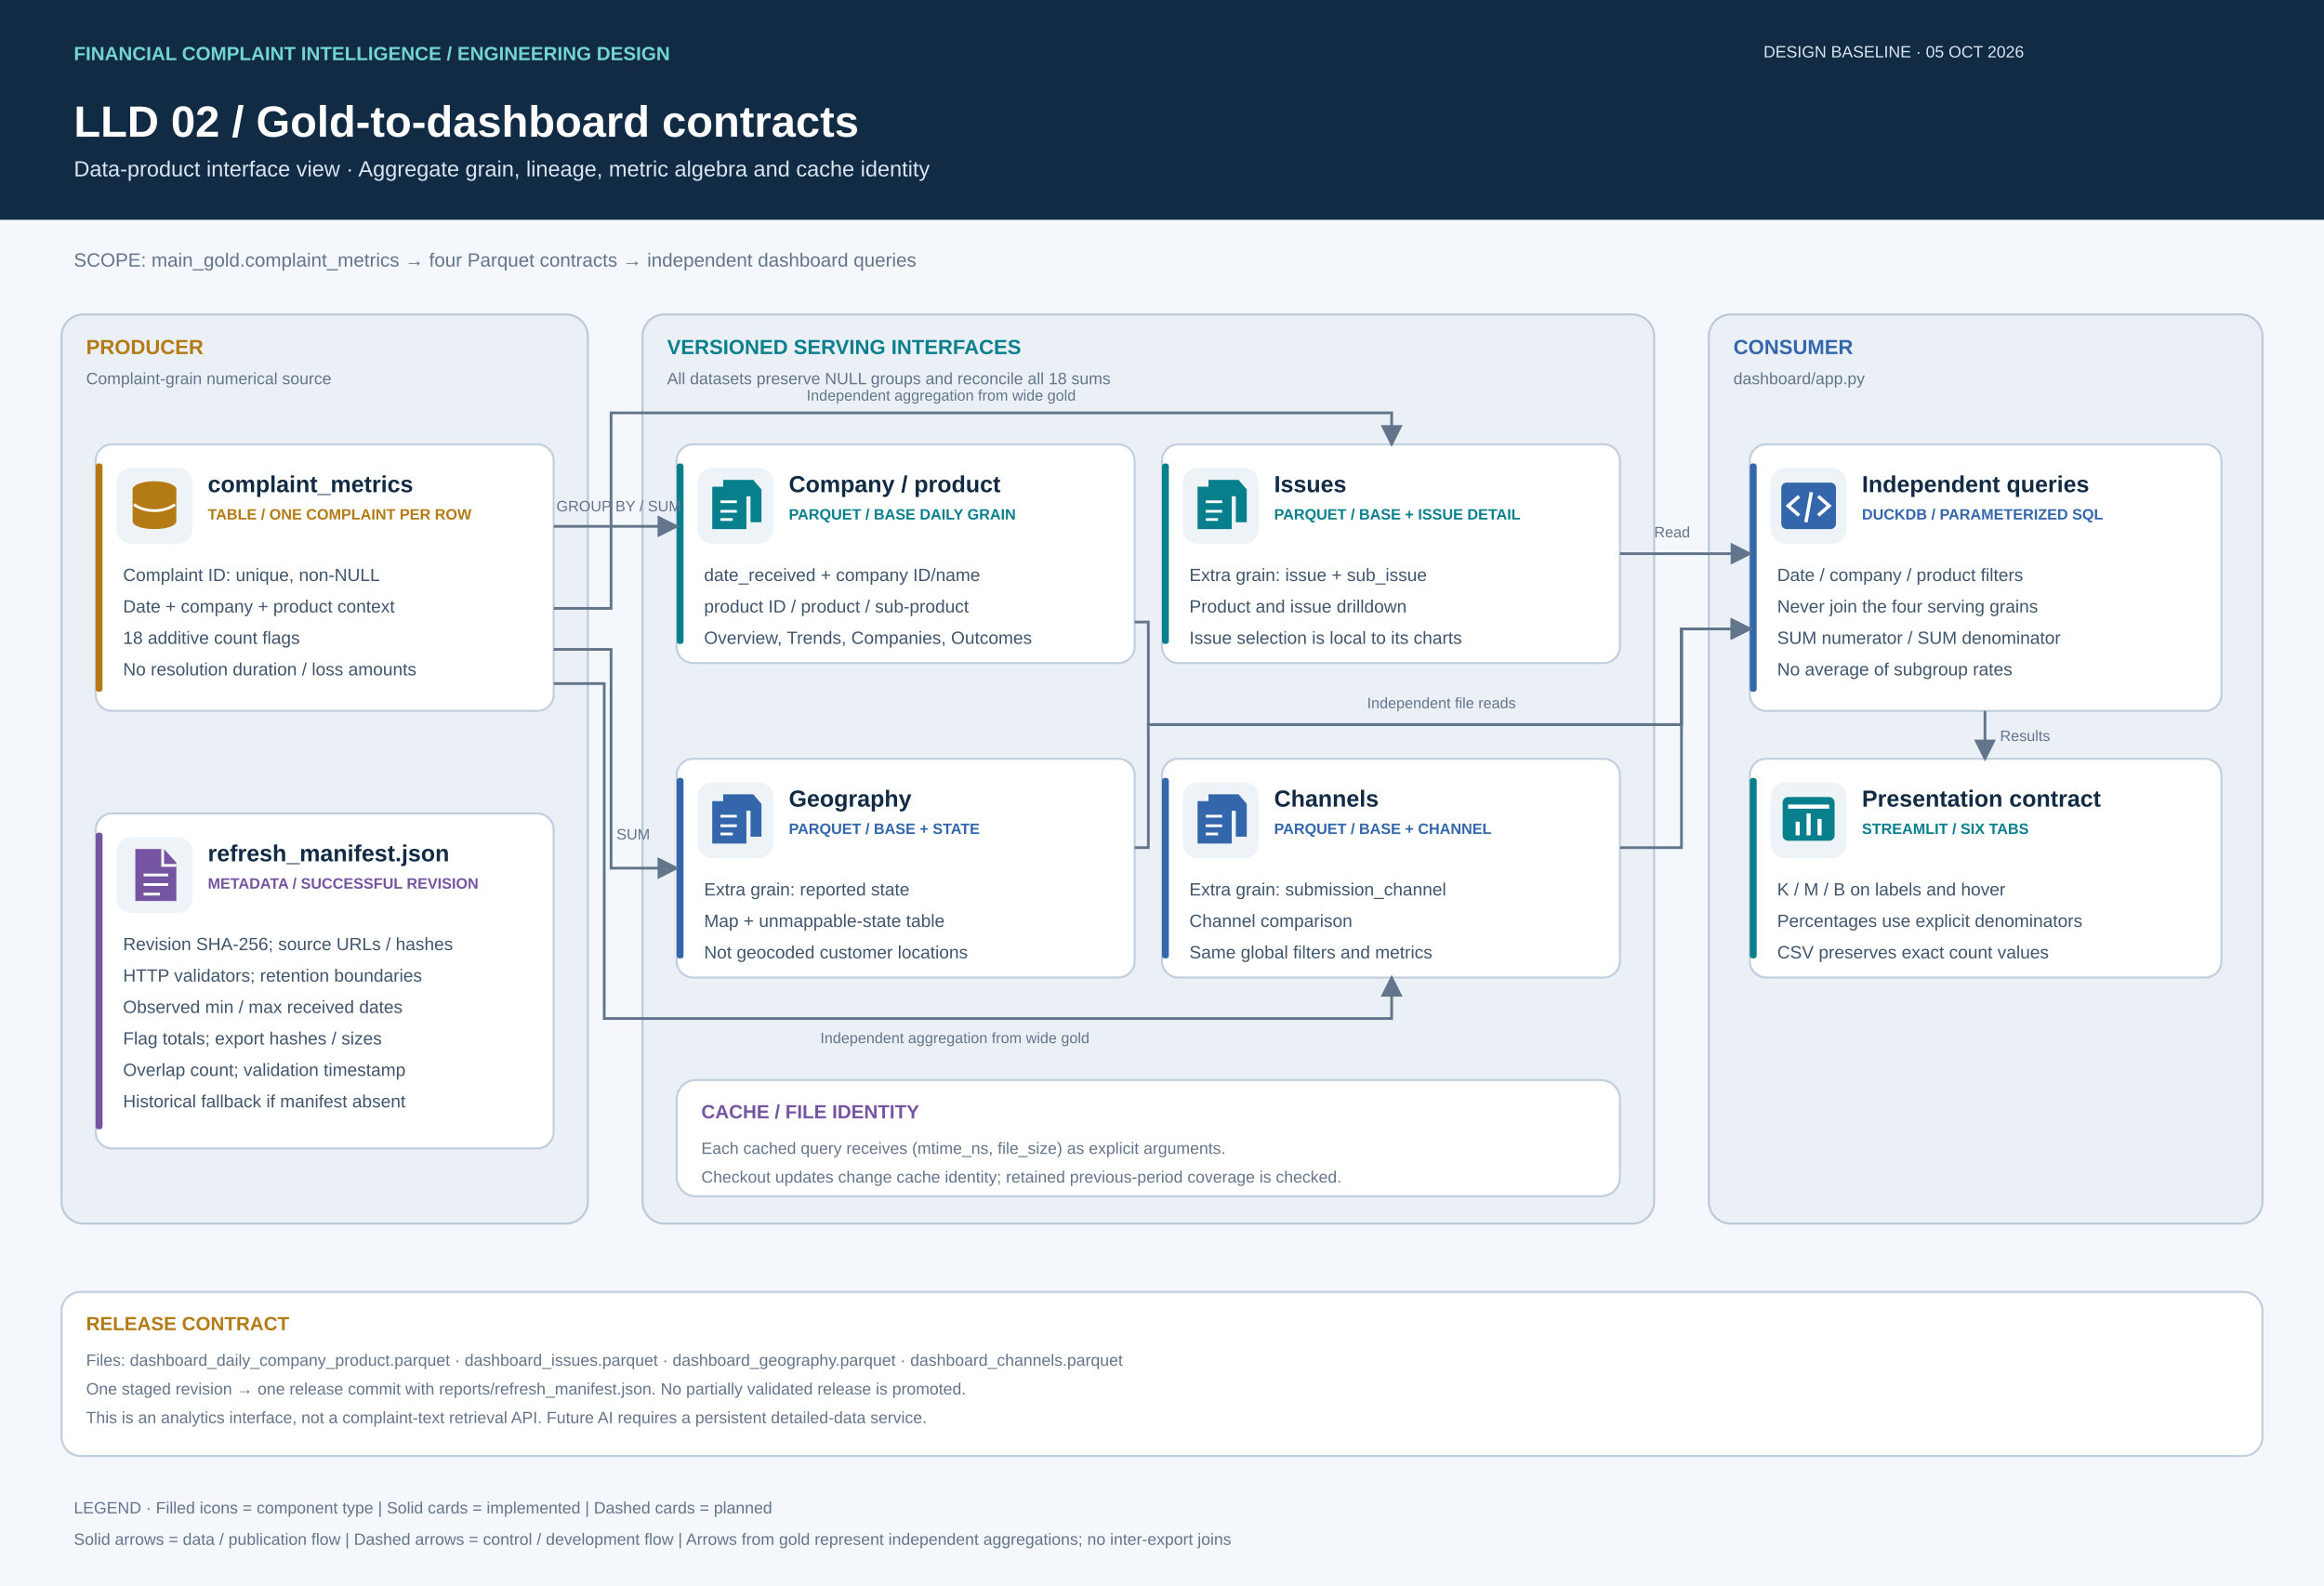
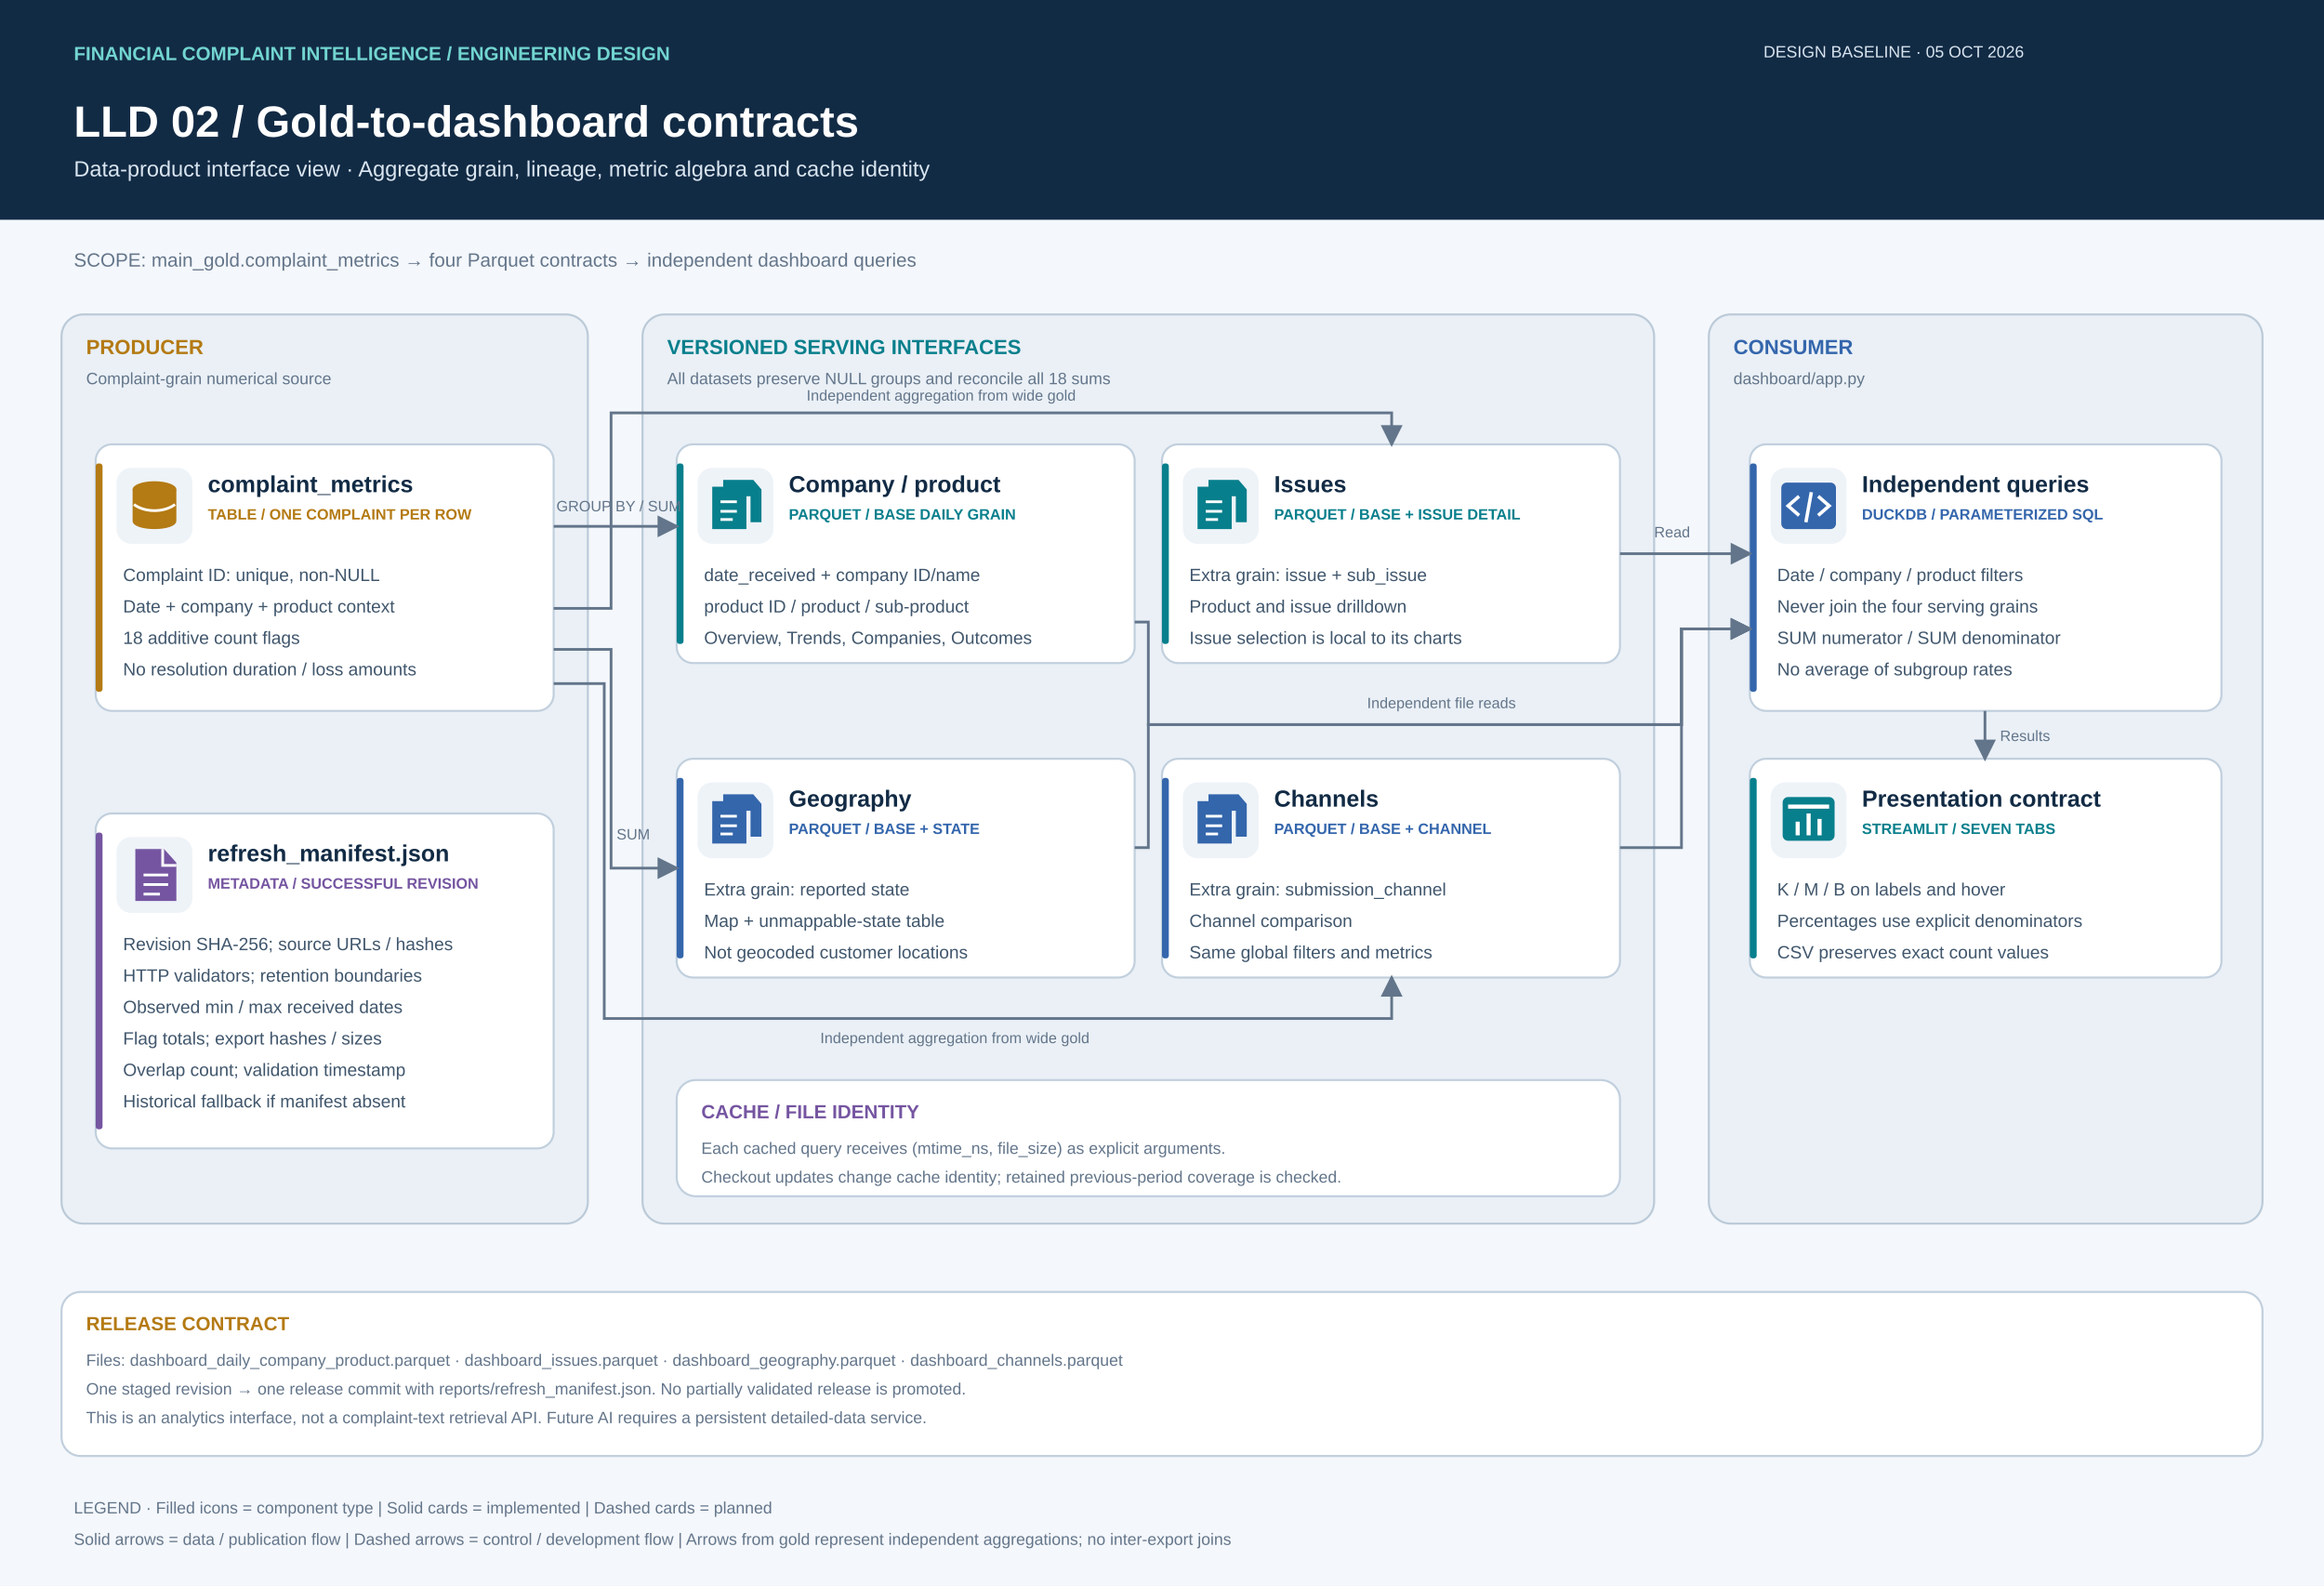
<svg xmlns="http://www.w3.org/2000/svg" width="1700" height="1160" viewBox="0 0 1700 1160" role="img">
  <defs>
    <marker id="arrow" markerWidth="8" markerHeight="8" refX="7" refY="4" orient="auto-start-reverse">
      <path d="M0 0 8 4 0 8z" fill="#63758A" />
    </marker>
  </defs>
  <rect width="1700" height="1160" fill="#F4F7FB" />
  <rect x="0" y="0" width="1700" height="160" rx="0" fill="#122B45" stroke="#122B45" stroke-width="1.5" />
  <text x="54" y="44" font-family="Arial, sans-serif" font-size="14" fill="#72D5D0" font-weight="700">FINANCIAL COMPLAINT INTELLIGENCE  /  ENGINEERING DESIGN</text>
  <text x="54" y="100" font-family="Arial, sans-serif" font-size="32" fill="#FFFFFF" font-weight="700">LLD 02  /  Gold-to-dashboard contracts</text>
  <text x="54" y="129" font-family="Arial, sans-serif" font-size="16" fill="#D9E5F0" font-weight="400">Data-product interface view · Aggregate grain, lineage, metric algebra and cache identity</text>
  <text x="1290" y="42" font-family="Arial, sans-serif" font-size="12" fill="#D9E5F0" font-weight="400">DESIGN BASELINE  ·  05 OCT 2026</text>
  <text x="54" y="195" font-family="Arial, sans-serif" font-size="14" fill="#63758A" font-weight="400">SCOPE: main_gold.complaint_metrics → four Parquet contracts → independent dashboard queries</text>
  <rect x="45" y="230" width="385" height="665" rx="16" fill="#EAF0F6" stroke="#BBCAD8" stroke-width="1.5" />
  <text x="63" y="259" font-family="Arial, sans-serif" font-size="15" fill="#B47A13" font-weight="700">PRODUCER</text>
  <text x="63" y="281" font-family="Arial, sans-serif" font-size="12" fill="#63758A" font-weight="400">Complaint-grain numerical source</text>
  <rect x="470" y="230" width="740" height="665" rx="16" fill="#EAF0F6" stroke="#BBCAD8" stroke-width="1.5" />
  <text x="488" y="259" font-family="Arial, sans-serif" font-size="15" fill="#087F8C" font-weight="700">VERSIONED SERVING INTERFACES</text>
  <text x="488" y="281" font-family="Arial, sans-serif" font-size="12" fill="#63758A" font-weight="400">All datasets preserve NULL groups and reconcile all 18 sums</text>
  <rect x="1250" y="230" width="405" height="665" rx="16" fill="#EAF0F6" stroke="#BBCAD8" stroke-width="1.5" />
  <text x="1268" y="259" font-family="Arial, sans-serif" font-size="15" fill="#3466AC" font-weight="700">CONSUMER</text>
  <text x="1268" y="281" font-family="Arial, sans-serif" font-size="12" fill="#63758A" font-weight="400">dashboard/app.py</text>
  <rect x="70" y="325" width="335" height="195" rx="12" fill="#FFFFFF" stroke="#C1CFDD" stroke-width="1.5" />
  <rect x="70" y="339" width="5" height="167" rx="2" fill="#B47A13" />
  <rect x="86" y="343" width="54" height="54" rx="10" fill="#EEF3F8" stroke="#EEF3F8" stroke-width="1.5" />
  <g transform="translate(91,348)">
    <svg width="44" height="44" viewBox="0 0 44 44">
      <g fill="#B47A13" color="#B47A13">
        <ellipse cx="22" cy="10" rx="16" ry="6" />
        <path d="M6 10v23c0 8 32 8 32 0V10c-8 7-24 7-32 0z" />
        <path d="M7 21c8 6 22 6 30 0" fill="none" stroke="white" stroke-width="2" />
      </g>
    </svg>
  </g>
  <text x="152" y="360" font-family="Arial, sans-serif" font-size="17" fill="#122B45" font-weight="700">complaint_metrics</text>
  <text x="152" y="380" font-family="Arial, sans-serif" font-size="11" fill="#B47A13" font-weight="700">TABLE / ONE COMPLAINT PER ROW</text>
  <text x="90" y="425" font-family="Arial, sans-serif" font-size="13" fill="#40566C" font-weight="400">Complaint ID: unique, non-NULL</text>
  <text x="90" y="448" font-family="Arial, sans-serif" font-size="13" fill="#40566C" font-weight="400">Date + company + product context</text>
  <text x="90" y="471" font-family="Arial, sans-serif" font-size="13" fill="#40566C" font-weight="400">18 additive count flags</text>
  <text x="90" y="494" font-family="Arial, sans-serif" font-size="13" fill="#40566C" font-weight="400">No resolution duration / loss amounts</text>
  <rect x="495" y="325" width="335" height="160" rx="12" fill="#FFFFFF" stroke="#C1CFDD" stroke-width="1.5" />
  <rect x="495" y="339" width="5" height="132" rx="2" fill="#087F8C" />
  <rect x="511" y="343" width="54" height="54" rx="10" fill="#EEF3F8" stroke="#EEF3F8" stroke-width="1.5" />
  <g transform="translate(516,348)">
    <svg width="44" height="44" viewBox="0 0 44 44">
      <g fill="#087F8C" color="#087F8C">
        <path d="M5 8h25v31H5z" />
        <path d="M13 3h22l6 7v24h-8V15H13z" />
        <path d="M11 19h12m-12 7h12m-12 6h9" fill="none" stroke="white" stroke-width="2" />
      </g>
    </svg>
  </g>
  <text x="577" y="360" font-family="Arial, sans-serif" font-size="17" fill="#122B45" font-weight="700">Company / product</text>
  <text x="577" y="380" font-family="Arial, sans-serif" font-size="11" fill="#087F8C" font-weight="700">PARQUET / BASE DAILY GRAIN</text>
  <text x="515" y="425" font-family="Arial, sans-serif" font-size="13" fill="#40566C" font-weight="400">date_received + company ID/name</text>
  <text x="515" y="448" font-family="Arial, sans-serif" font-size="13" fill="#40566C" font-weight="400">product ID / product / sub-product</text>
  <text x="515" y="471" font-family="Arial, sans-serif" font-size="13" fill="#40566C" font-weight="400">Overview, Trends, Companies, Outcomes</text>
  <rect x="850" y="325" width="335" height="160" rx="12" fill="#FFFFFF" stroke="#C1CFDD" stroke-width="1.5" />
  <rect x="850" y="339" width="5" height="132" rx="2" fill="#087F8C" />
  <rect x="866" y="343" width="54" height="54" rx="10" fill="#EEF3F8" stroke="#EEF3F8" stroke-width="1.5" />
  <g transform="translate(871,348)">
    <svg width="44" height="44" viewBox="0 0 44 44">
      <g fill="#087F8C" color="#087F8C">
        <path d="M5 8h25v31H5z" />
        <path d="M13 3h22l6 7v24h-8V15H13z" />
        <path d="M11 19h12m-12 7h12m-12 6h9" fill="none" stroke="white" stroke-width="2" />
      </g>
    </svg>
  </g>
  <text x="932" y="360" font-family="Arial, sans-serif" font-size="17" fill="#122B45" font-weight="700">Issues</text>
  <text x="932" y="380" font-family="Arial, sans-serif" font-size="11" fill="#087F8C" font-weight="700">PARQUET / BASE + ISSUE DETAIL</text>
  <text x="870" y="425" font-family="Arial, sans-serif" font-size="13" fill="#40566C" font-weight="400">Extra grain: issue + sub_issue</text>
  <text x="870" y="448" font-family="Arial, sans-serif" font-size="13" fill="#40566C" font-weight="400">Product and issue drilldown</text>
  <text x="870" y="471" font-family="Arial, sans-serif" font-size="13" fill="#40566C" font-weight="400">Issue selection is local to its charts</text>
  <rect x="495" y="555" width="335" height="160" rx="12" fill="#FFFFFF" stroke="#C1CFDD" stroke-width="1.5" />
  <rect x="495" y="569" width="5" height="132" rx="2" fill="#3466AC" />
  <rect x="511" y="573" width="54" height="54" rx="10" fill="#EEF3F8" stroke="#EEF3F8" stroke-width="1.5" />
  <g transform="translate(516,578)">
    <svg width="44" height="44" viewBox="0 0 44 44">
      <g fill="#3466AC" color="#3466AC">
        <path d="M5 8h25v31H5z" />
        <path d="M13 3h22l6 7v24h-8V15H13z" />
        <path d="M11 19h12m-12 7h12m-12 6h9" fill="none" stroke="white" stroke-width="2" />
      </g>
    </svg>
  </g>
  <text x="577" y="590" font-family="Arial, sans-serif" font-size="17" fill="#122B45" font-weight="700">Geography</text>
  <text x="577" y="610" font-family="Arial, sans-serif" font-size="11" fill="#3466AC" font-weight="700">PARQUET / BASE + STATE</text>
  <text x="515" y="655" font-family="Arial, sans-serif" font-size="13" fill="#40566C" font-weight="400">Extra grain: reported state</text>
  <text x="515" y="678" font-family="Arial, sans-serif" font-size="13" fill="#40566C" font-weight="400">Map + unmappable-state table</text>
  <text x="515" y="701" font-family="Arial, sans-serif" font-size="13" fill="#40566C" font-weight="400">Not geocoded customer locations</text>
  <rect x="850" y="555" width="335" height="160" rx="12" fill="#FFFFFF" stroke="#C1CFDD" stroke-width="1.5" />
  <rect x="850" y="569" width="5" height="132" rx="2" fill="#3466AC" />
  <rect x="866" y="573" width="54" height="54" rx="10" fill="#EEF3F8" stroke="#EEF3F8" stroke-width="1.5" />
  <g transform="translate(871,578)">
    <svg width="44" height="44" viewBox="0 0 44 44">
      <g fill="#3466AC" color="#3466AC">
        <path d="M5 8h25v31H5z" />
        <path d="M13 3h22l6 7v24h-8V15H13z" />
        <path d="M11 19h12m-12 7h12m-12 6h9" fill="none" stroke="white" stroke-width="2" />
      </g>
    </svg>
  </g>
  <text x="932" y="590" font-family="Arial, sans-serif" font-size="17" fill="#122B45" font-weight="700">Channels</text>
  <text x="932" y="610" font-family="Arial, sans-serif" font-size="11" fill="#3466AC" font-weight="700">PARQUET / BASE + CHANNEL</text>
  <text x="870" y="655" font-family="Arial, sans-serif" font-size="13" fill="#40566C" font-weight="400">Extra grain: submission_channel</text>
  <text x="870" y="678" font-family="Arial, sans-serif" font-size="13" fill="#40566C" font-weight="400">Channel comparison</text>
  <text x="870" y="701" font-family="Arial, sans-serif" font-size="13" fill="#40566C" font-weight="400">Same global filters and metrics</text>
  <rect x="1280" y="325" width="345" height="195" rx="12" fill="#FFFFFF" stroke="#C1CFDD" stroke-width="1.5" />
  <rect x="1280" y="339" width="5" height="167" rx="2" fill="#3466AC" />
  <rect x="1296" y="343" width="54" height="54" rx="10" fill="#EEF3F8" stroke="#EEF3F8" stroke-width="1.5" />
  <g transform="translate(1301,348)">
    <svg width="44" height="44" viewBox="0 0 44 44">
      <g fill="#3466AC" color="#3466AC">
        <rect x="2" y="5" width="40" height="34" rx="4" />
        <path d="m15 15-8 7 8 7m14-14 8 7-8 7m-5-17-4 22" fill="none" stroke="white" stroke-width="2.5" />
      </g>
    </svg>
  </g>
  <text x="1362" y="360" font-family="Arial, sans-serif" font-size="17" fill="#122B45" font-weight="700">Independent queries</text>
  <text x="1362" y="380" font-family="Arial, sans-serif" font-size="11" fill="#3466AC" font-weight="700">DUCKDB / PARAMETERIZED SQL</text>
  <text x="1300" y="425" font-family="Arial, sans-serif" font-size="13" fill="#40566C" font-weight="400">Date / company / product filters</text>
  <text x="1300" y="448" font-family="Arial, sans-serif" font-size="13" fill="#40566C" font-weight="400">Never join the four serving grains</text>
  <text x="1300" y="471" font-family="Arial, sans-serif" font-size="13" fill="#40566C" font-weight="400">SUM numerator / SUM denominator</text>
  <text x="1300" y="494" font-family="Arial, sans-serif" font-size="13" fill="#40566C" font-weight="400">No average of subgroup rates</text>
  <rect x="1280" y="555" width="345" height="160" rx="12" fill="#FFFFFF" stroke="#C1CFDD" stroke-width="1.5" />
  <rect x="1280" y="569" width="5" height="132" rx="2" fill="#087F8C" />
  <rect x="1296" y="573" width="54" height="54" rx="10" fill="#EEF3F8" stroke="#EEF3F8" stroke-width="1.5" />
  <g transform="translate(1301,578)">
    <svg width="44" height="44" viewBox="0 0 44 44">
      <g fill="#087F8C" color="#087F8C">
        <rect x="3" y="5" width="38" height="32" rx="4" />
        <path d="M7 12h30M14 33V23m8 10V17m8 16V21" fill="none" stroke="white" stroke-width="3" />
      </g>
    </svg>
  </g>
  <text x="1362" y="590" font-family="Arial, sans-serif" font-size="17" fill="#122B45" font-weight="700">Presentation contract</text>
-   <text x="1362" y="610" font-family="Arial, sans-serif" font-size="11" fill="#087F8C" font-weight="700">STREAMLIT / SIX TABS</text>
+   <text x="1362" y="610" font-family="Arial, sans-serif" font-size="11" fill="#087F8C" font-weight="700">STREAMLIT / SEVEN TABS</text>
  <text x="1300" y="655" font-family="Arial, sans-serif" font-size="13" fill="#40566C" font-weight="400">K / M / B on labels and hover</text>
  <text x="1300" y="678" font-family="Arial, sans-serif" font-size="13" fill="#40566C" font-weight="400">Percentages use explicit denominators</text>
  <text x="1300" y="701" font-family="Arial, sans-serif" font-size="13" fill="#40566C" font-weight="400">CSV preserves exact count values</text>
  <rect x="70" y="595" width="335" height="245" rx="12" fill="#FFFFFF" stroke="#C1CFDD" stroke-width="1.5" />
  <rect x="70" y="609" width="5" height="217" rx="2" fill="#7555A1" />
  <rect x="86" y="613" width="54" height="54" rx="10" fill="#EEF3F8" stroke="#EEF3F8" stroke-width="1.5" />
  <g transform="translate(91,618)">
    <svg width="44" height="44" viewBox="0 0 44 44">
      <g fill="#7555A1" color="#7555A1">
        <path d="M8 3h21l9 10v28H8z" />
        <path d="M28 3v12h10M14 22h18m-18 7h18m-18 7h12" fill="none" stroke="white" stroke-width="2" />
      </g>
    </svg>
  </g>
  <text x="152" y="630" font-family="Arial, sans-serif" font-size="17" fill="#122B45" font-weight="700">refresh_manifest.json</text>
  <text x="152" y="650" font-family="Arial, sans-serif" font-size="11" fill="#7555A1" font-weight="700">METADATA / SUCCESSFUL REVISION</text>
  <text x="90" y="695" font-family="Arial, sans-serif" font-size="13" fill="#40566C" font-weight="400">Revision SHA-256; source URLs / hashes</text>
  <text x="90" y="718" font-family="Arial, sans-serif" font-size="13" fill="#40566C" font-weight="400">HTTP validators; retention boundaries</text>
  <text x="90" y="741" font-family="Arial, sans-serif" font-size="13" fill="#40566C" font-weight="400">Observed min / max received dates</text>
  <text x="90" y="764" font-family="Arial, sans-serif" font-size="13" fill="#40566C" font-weight="400">Flag totals; export hashes / sizes</text>
  <text x="90" y="787" font-family="Arial, sans-serif" font-size="13" fill="#40566C" font-weight="400">Overlap count; validation timestamp</text>
  <text x="90" y="810" font-family="Arial, sans-serif" font-size="13" fill="#40566C" font-weight="400">Historical fallback if manifest absent</text>
  <path d="M405 385 L495 385" fill="none" stroke="#63758A" stroke-width="2" marker-end="url(#arrow)" />
  <text x="407" y="374" font-family="Arial, sans-serif" font-size="11" fill="#63758A" font-weight="400">GROUP BY / SUM</text>
  <path d="M405 445 L447 445 L447 302 L1018 302 L1018 325" fill="none" stroke="#63758A" stroke-width="2" marker-end="url(#arrow)" />
  <text x="590" y="293" font-family="Arial, sans-serif" font-size="11" fill="#63758A" font-weight="400">Independent aggregation from wide gold</text>
  <path d="M405 475 L447 475 L447 635 L495 635" fill="none" stroke="#63758A" stroke-width="2" marker-end="url(#arrow)" />
  <text x="451" y="614" font-family="Arial, sans-serif" font-size="11" fill="#63758A" font-weight="400">SUM</text>
  <path d="M405 500 L442 500 L442 745 L1018 745 L1018 715" fill="none" stroke="#63758A" stroke-width="2" marker-end="url(#arrow)" />
  <text x="600" y="763" font-family="Arial, sans-serif" font-size="11" fill="#63758A" font-weight="400">Independent aggregation from wide gold</text>
  <path d="M830 455 L840 455 L840 530 L1230 530 L1230 460 L1280 460" fill="none" stroke="#63758A" stroke-width="2" marker-end="url(#arrow)" />
  <text x="1000" y="518" font-family="Arial, sans-serif" font-size="11" fill="#63758A" font-weight="400">Independent file reads</text>
  <path d="M1185 405 L1280 405" fill="none" stroke="#63758A" stroke-width="2" marker-end="url(#arrow)" />
  <text x="1210" y="393" font-family="Arial, sans-serif" font-size="11" fill="#63758A" font-weight="400">Read</text>
  <path d="M830 620 L840 620 L840 530 L1230 530 L1230 460 L1280 460" fill="none" stroke="#63758A" stroke-width="2" marker-end="url(#arrow)" />
  <text x="1235" y="486" font-family="Arial, sans-serif" font-size="11" fill="#63758A" font-weight="400" />
  <path d="M1185 620 L1230 620 L1230 460 L1280 460" fill="none" stroke="#63758A" stroke-width="2" marker-end="url(#arrow)" />
  <text x="1235" y="506" font-family="Arial, sans-serif" font-size="11" fill="#63758A" font-weight="400" />
  <path d="M1452 520 L1452 555" fill="none" stroke="#63758A" stroke-width="2" marker-end="url(#arrow)" />
  <text x="1463" y="542" font-family="Arial, sans-serif" font-size="11" fill="#63758A" font-weight="400">Results</text>
  <rect x="495" y="790" width="690" height="85" rx="14" fill="#FFFFFF" stroke="#C1CFDD" stroke-width="1.5" />
  <text x="513" y="818" font-family="Arial, sans-serif" font-size="14" fill="#7555A1" font-weight="700">CACHE / FILE IDENTITY</text>
  <text x="513" y="844" font-family="Arial, sans-serif" font-size="12" fill="#63758A" font-weight="400">Each cached query receives (mtime_ns, file_size) as explicit arguments.</text>
  <text x="513" y="865" font-family="Arial, sans-serif" font-size="12" fill="#63758A" font-weight="400">Checkout updates change cache identity; retained previous-period coverage is checked.</text>
  <rect x="45" y="945" width="1610" height="120" rx="14" fill="#FFFFFF" stroke="#C1CFDD" stroke-width="1.5" />
  <text x="63" y="973" font-family="Arial, sans-serif" font-size="14" fill="#B47A13" font-weight="700">RELEASE CONTRACT</text>
  <text x="63" y="999" font-family="Arial, sans-serif" font-size="12" fill="#63758A" font-weight="400">Files: dashboard_daily_company_product.parquet · dashboard_issues.parquet · dashboard_geography.parquet · dashboard_channels.parquet</text>
  <text x="63" y="1020" font-family="Arial, sans-serif" font-size="12" fill="#63758A" font-weight="400">One staged revision → one release commit with reports/refresh_manifest.json. No partially validated release is promoted.</text>
  <text x="63" y="1041" font-family="Arial, sans-serif" font-size="12" fill="#63758A" font-weight="400">This is an analytics interface, not a complaint-text retrieval API. Future AI requires a persistent detailed-data service.</text>
  <text x="54" y="1107" font-family="Arial, sans-serif" font-size="12" fill="#63758A" font-weight="400">LEGEND  ·  Filled icons = component type  |  Solid cards = implemented  |  Dashed cards = planned</text>
  <text x="54" y="1130" font-family="Arial, sans-serif" font-size="12" fill="#63758A" font-weight="400">Solid arrows = data / publication flow  |  Dashed arrows = control / development flow  |  Arrows from gold represent independent aggregations; no inter-export joins</text>
</svg>
